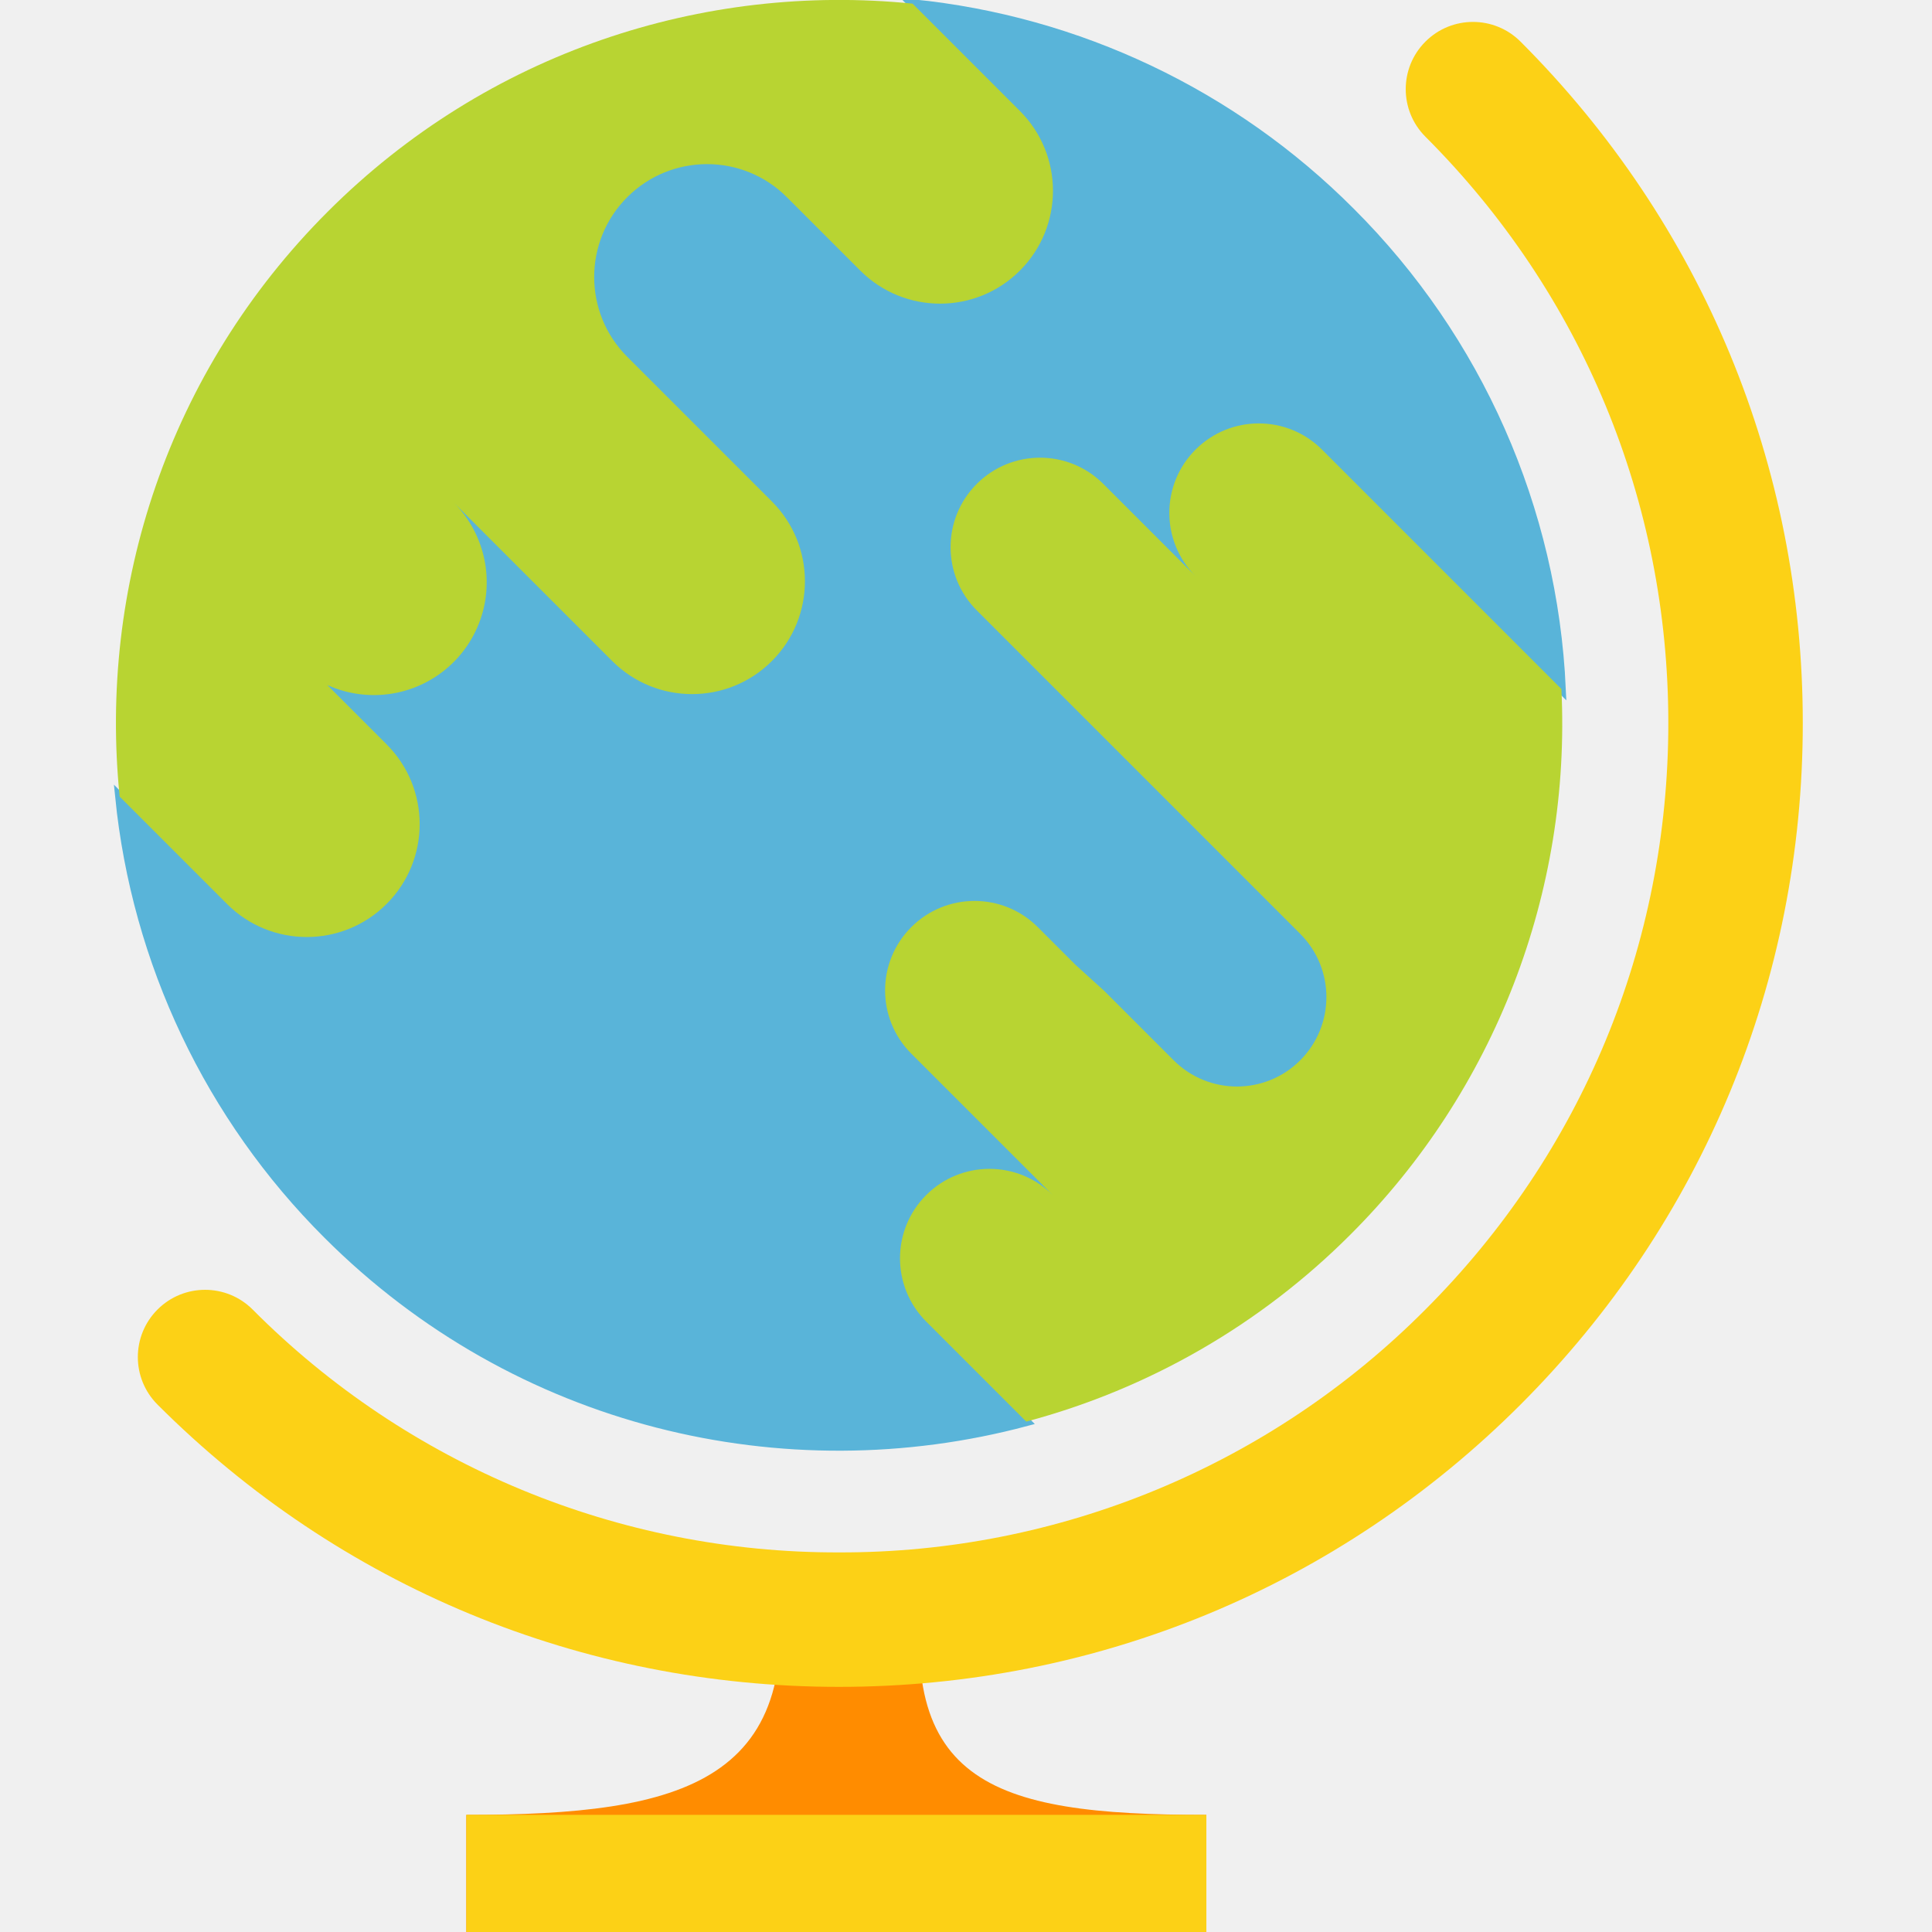
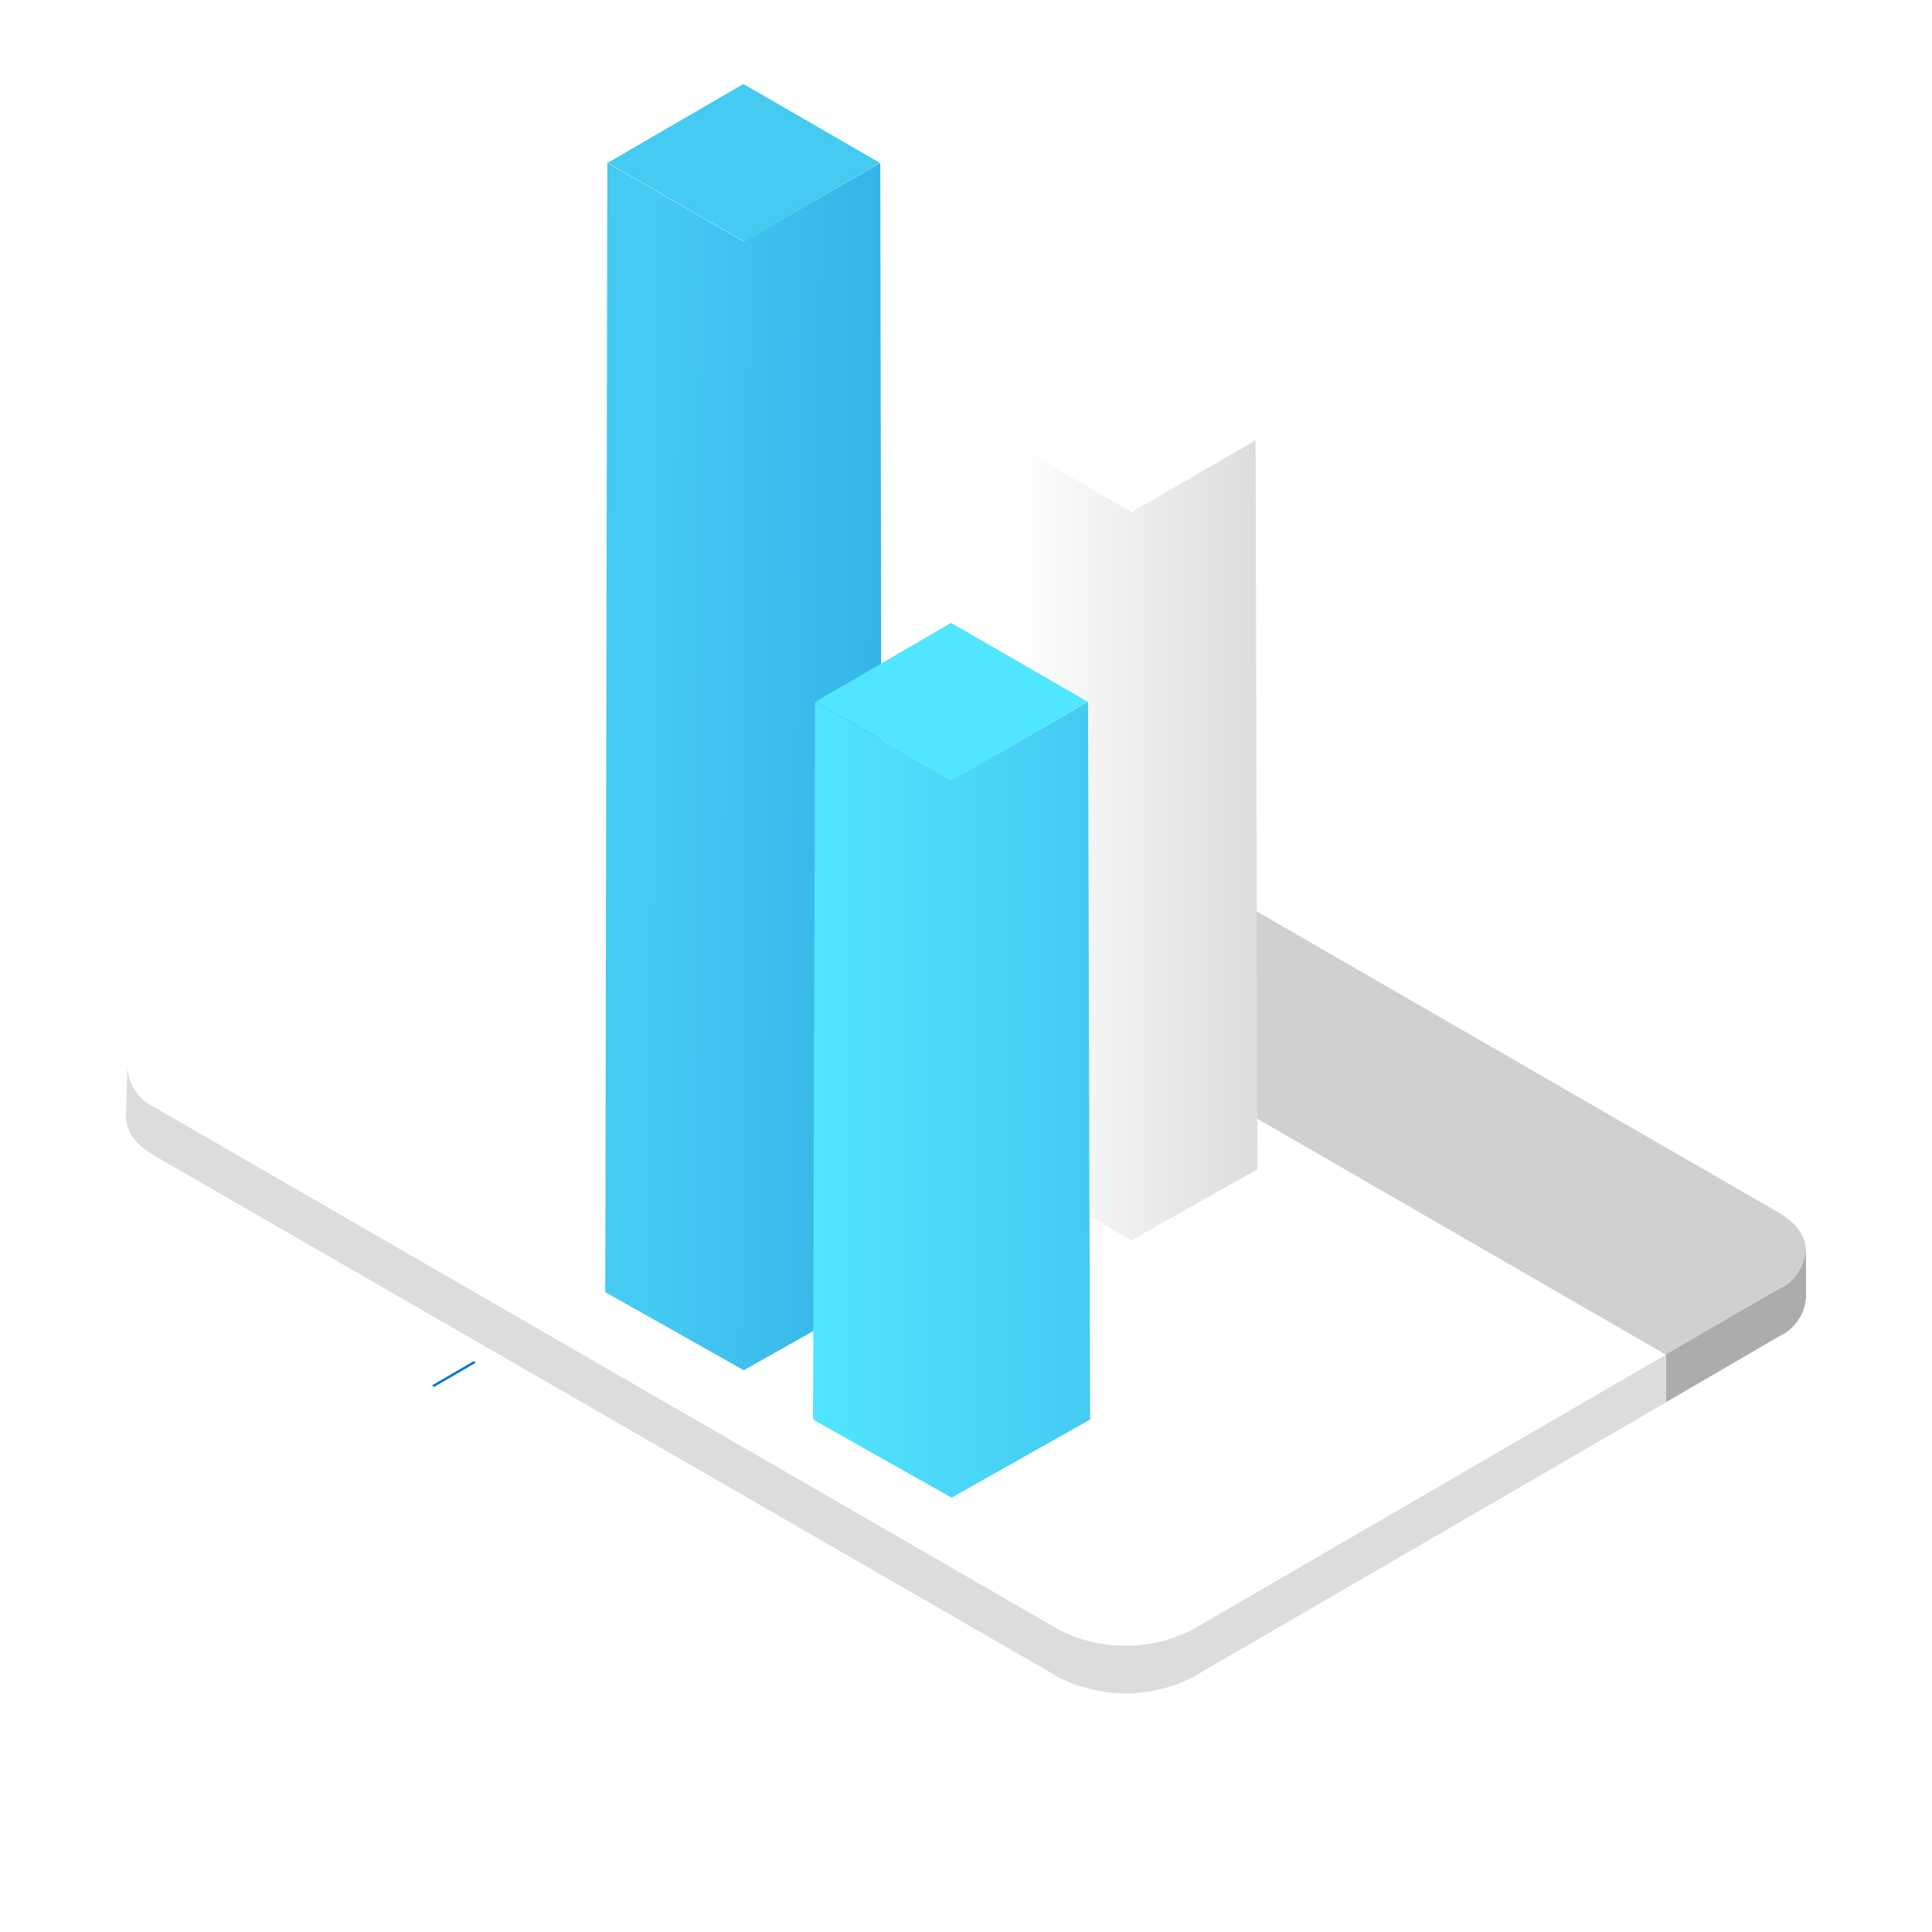
- <svg xmlns="http://www.w3.org/2000/svg" class="fxs-portal-svg" id="FxSymbol0-126" role="presentation" viewBox="0 0 50 50" focusable="false" data-type="140">
-   <g>
-     <path class="msportalfx-svg-c10" fill="#ff8c00" d="M 23.987 40.351 h -3.951 c 0.957 5.788 -2.336 6.618 -7.968 6.618 V 50 h 19.151 v -3.031 c -5.631 0 -8.19 -0.827 -7.232 -6.618" />
-     <path class="msportalfx-svg-c11" fill="#fcd116" d="M 12.07 46.968 h 19.151 V 50 H 12.07 Z" />
-     <path class="msportalfx-svg-c15" fill="#59b4d9" stroke="#59b4d9" stroke-miterlimit="10" stroke-width="0.232" d="M 23.968 30.928 a 2.315 2.315 0 0 1 3.274 0 l -3.66 -3.66 a 2.315 2.315 0 0 1 3.274 -3.274 l 0.971 0.971 l 0.756 0.686 l 1.79 1.79 a 2.315 2.315 0 0 0 3.274 -3.274 l -1.79 -1.79 l -1.133 -1.133 l -5.447 -5.447 a 2.315 2.315 0 0 1 3.274 -3.274 l 2.387 2.387 a 2.315 2.315 0 0 1 3.274 -3.274 l 6.195 6.195 A 18.63 18.63 0 0 0 34.949 5.48 A 18.636 18.636 0 0 0 23.617 0.097 l 2.778 2.778 a 2.92 2.92 0 1 1 -4.131 4.131 l -1.9 -1.9 a 2.92 2.92 0 1 0 -4.131 4.131 l 3.743 3.743 a 2.92 2.92 0 1 1 -4.131 4.131 l -4.106 -4.106 a 2.92 2.92 0 0 1 -4.722 3.273 l 2.988 2.988 a 2.92 2.92 0 1 1 -4.131 4.131 l -2.778 -2.778 a 18.633 18.633 0 0 0 5.383 11.332 c 4.898 4.898 11.834 6.508 18.077 4.842 l -2.589 -2.589 a 2.317 2.317 0 0 1 0.001 -3.276 Z" />
-     <path class="msportalfx-svg-c13" fill="#b8d432" d="M 40.409 17.831 l -6.195 -6.195 a 2.315 2.315 0 0 0 -3.274 3.274 l -2.387 -2.387 a 2.315 2.315 0 0 0 -3.274 3.274 l 5.447 5.447 l 1.133 1.133 l 1.79 1.79 a 2.315 2.315 0 0 1 -3.274 3.274 l -1.79 -1.79 l -0.756 -0.686 l -0.971 -0.971 a 2.315 2.315 0 0 0 -3.274 3.274 l 3.66 3.66 a 2.315 2.315 0 0 0 -3.274 3.274 l 2.589 2.589 a 18.62 18.62 0 0 0 8.392 -4.842 a 18.673 18.673 0 0 0 5.458 -14.118 Z m -30.404 5.563 a 2.92 2.92 0 0 0 0 -4.131 l -2.988 -2.988 a 2.92 2.92 0 1 0 4.722 -3.273 l 4.106 4.106 a 2.92 2.92 0 1 0 4.131 -4.131 l -3.743 -3.743 a 2.92 2.92 0 1 1 4.131 -4.131 l 1.9 1.9 a 2.92 2.92 0 1 0 4.131 -4.131 L 23.617 0.094 C 18.214 -0.452 12.619 1.341 8.48 5.48 s -5.932 9.734 -5.383 15.137 l 2.778 2.778 a 2.92 2.92 0 0 0 4.13 -0.001 Z" />
-     <path class="msportalfx-svg-c11" fill="#fcd116" d="M 21.714 43.656 c -6.662 0 -12.926 -2.594 -17.637 -7.305 a 1.74 1.74 0 1 1 2.461 -2.461 a 21.32 21.32 0 0 0 15.176 6.286 A 21.32 21.32 0 0 0 36.89 33.89 c 4.054 -4.054 6.286 -9.443 6.286 -15.176 S 40.944 7.592 36.89 3.538 a 1.74 1.74 0 1 1 2.461 -2.461 c 4.711 4.711 7.305 10.974 7.305 17.637 s -2.594 12.926 -7.305 17.637 s -10.975 7.305 -17.637 7.305 Z" />
-   </g>
+ <svg xmlns="http://www.w3.org/2000/svg" width="46" height="46" viewBox="0 0 46 46" fill="none">
+   <rect width="46" height="46" fill="white" />
+   <path d="M42.341 28.866C43.217 29.369 43.222 30.192 42.341 30.697L39.656 32.256L14.951 17.993L17.635 16.433C18.125 16.184 18.666 16.055 19.215 16.055C19.764 16.055 20.305 16.184 20.794 16.433L42.341 28.866Z" fill="#D0D0D0" />
+   <path d="M42.351 30.689L39.664 32.248V33.387L42.351 31.823C42.53 31.742 42.684 31.615 42.798 31.455C42.912 31.296 42.982 31.108 43 30.913V29.774C42.98 29.97 42.91 30.157 42.797 30.317C42.683 30.478 42.529 30.606 42.351 30.689Z" fill="#ACACAC" />
+   <path d="M39.657 32.253L28.387 38.805C27.897 39.053 27.355 39.183 26.806 39.183C26.257 39.183 25.715 39.053 25.225 38.805L3.691 26.372C2.818 25.869 2.813 25.046 3.691 24.538L14.962 17.989L39.657 32.253Z" fill="white" />
+   <path d="M3.691 26.372C3.503 26.287 3.341 26.151 3.225 25.98C3.109 25.809 3.043 25.609 3.034 25.403L3 26.586C3 26.918 3.219 27.252 3.661 27.508L4.056 27.736L25.219 39.941C25.709 40.19 26.251 40.319 26.801 40.319C27.351 40.319 27.893 40.19 28.384 39.941L39.664 33.392V32.254L28.384 38.806C27.893 39.055 27.35 39.184 26.8 39.184C26.25 39.184 25.707 39.055 25.216 38.806L25.078 38.725L3.691 26.372Z" fill="#DCDCDC" />
+   <path d="M20.948 3.876L17.72 5.752L14.47 3.876L17.699 2L20.948 3.876Z" fill="#45CAF2" />
+   <path fill-rule="evenodd" clip-rule="evenodd" d="M21.007 30.766L20.959 3.876L17.709 5.752V32.625L21.007 30.766ZM17.709 32.625V5.752L14.46 3.876L14.411 30.766L17.709 32.625Z" fill="url(#paint0_linear)" />
+   <path fill-rule="evenodd" clip-rule="evenodd" d="M26.939 29.531V12.189L23.982 10.482L23.938 27.839L26.939 29.531ZM29.939 27.839L29.896 10.482L26.939 12.189V29.531L29.939 27.839Z" fill="url(#paint1_linear)" />
+   <path d="M25.896 16.707L22.667 18.583L19.418 16.707L22.646 14.831L25.896 16.707Z" fill="#50E6FF" />
+   <path fill-rule="evenodd" clip-rule="evenodd" d="M25.954 33.799L25.906 16.707L22.657 18.583V18.584L19.407 16.707L19.358 33.799L22.657 35.658V35.658L25.954 33.799Z" fill="url(#paint2_linear)" />
+   <path d="M29.886 10.482L26.948 12.189L23.991 10.482L26.929 8.775L29.886 10.482Z" fill="white" />
+   <path d="M15.404 27.326C15.406 27.305 15.408 27.285 15.41 27.264C15.408 27.285 15.406 27.305 15.404 27.326Z" fill="#0078D4" />
+   <path d="M3.88 36.785L3.888 36.784L3.88 36.785L3.88 36.785Z" fill="#0078D4" />
+   <path d="M10.288 32.983L11.28 32.407L11.326 32.447L10.334 33.023L10.288 32.983Z" fill="#0078D4" />
  <defs>
-     <linearGradient id="a" gradientUnits="userSpaceOnUse" x1="9" y1="16.39" x2="9" y2="-1.94">
-       <stop stop-color="rgb(0, 120, 212)" offset="0" />
-       <stop stop-color="rgb(19, 128, 218)" offset="0.16" />
-       <stop stop-color="rgb(60, 145, 229)" offset="0.53" />
-       <stop stop-color="rgb(85, 156, 236)" offset="0.82" />
-       <stop stop-color="rgb(94, 160, 239)" offset="1" />
+     <linearGradient id="paint0_linear" x1="14.383" y1="19.126" x2="21.805" y2="19.186" gradientUnits="userSpaceOnUse">
+       <stop offset="0.152" stop-color="#45CAF2" />
+       <stop offset="1" stop-color="#32B0E7" />
    </linearGradient>
-     <linearGradient id="b" gradientUnits="userSpaceOnUse" x1="9.88" y1="7.11" x2="9.99" y2="17.27">
-       <stop stop-color="rgb(50, 212, 245)" offset="0" />
-       <stop stop-color="rgb(49, 209, 243)" offset="0.32" />
-       <stop stop-color="rgb(46, 201, 235)" offset="0.53" />
-       <stop stop-color="rgb(41, 186, 222)" offset="0.7" />
-       <stop stop-color="rgb(34, 165, 203)" offset="0.86" />
-       <stop stop-color="rgb(25, 138, 179)" offset="1" />
-       <stop stop-color="rgb(25, 138, 179)" offset="1" />
+     <linearGradient id="paint1_linear" x1="24.161" y1="18.963" x2="30.014" y2="18.963" gradientUnits="userSpaceOnUse">
+       <stop stop-color="white" />
+       <stop offset="1" stop-color="#DCDCDC" />
    </linearGradient>
-     <radialGradient id="c" gradientUnits="userSpaceOnUse" cx="9.43" cy="7.03" r="7.27">
-       <stop stop-color="rgb(242, 242, 242)" offset="0" />
-       <stop stop-color="rgb(238, 238, 238)" offset="0.58" />
-       <stop stop-color="rgb(230, 230, 230)" offset="1" />
-     </radialGradient>
+     <linearGradient id="paint2_linear" x1="19.295" y1="24.521" x2="25.862" y2="24.521" gradientUnits="userSpaceOnUse">
+       <stop stop-color="#50E6FF" />
+       <stop offset="1" stop-color="#45CAF2" />
+     </linearGradient>
  </defs>
</svg>
